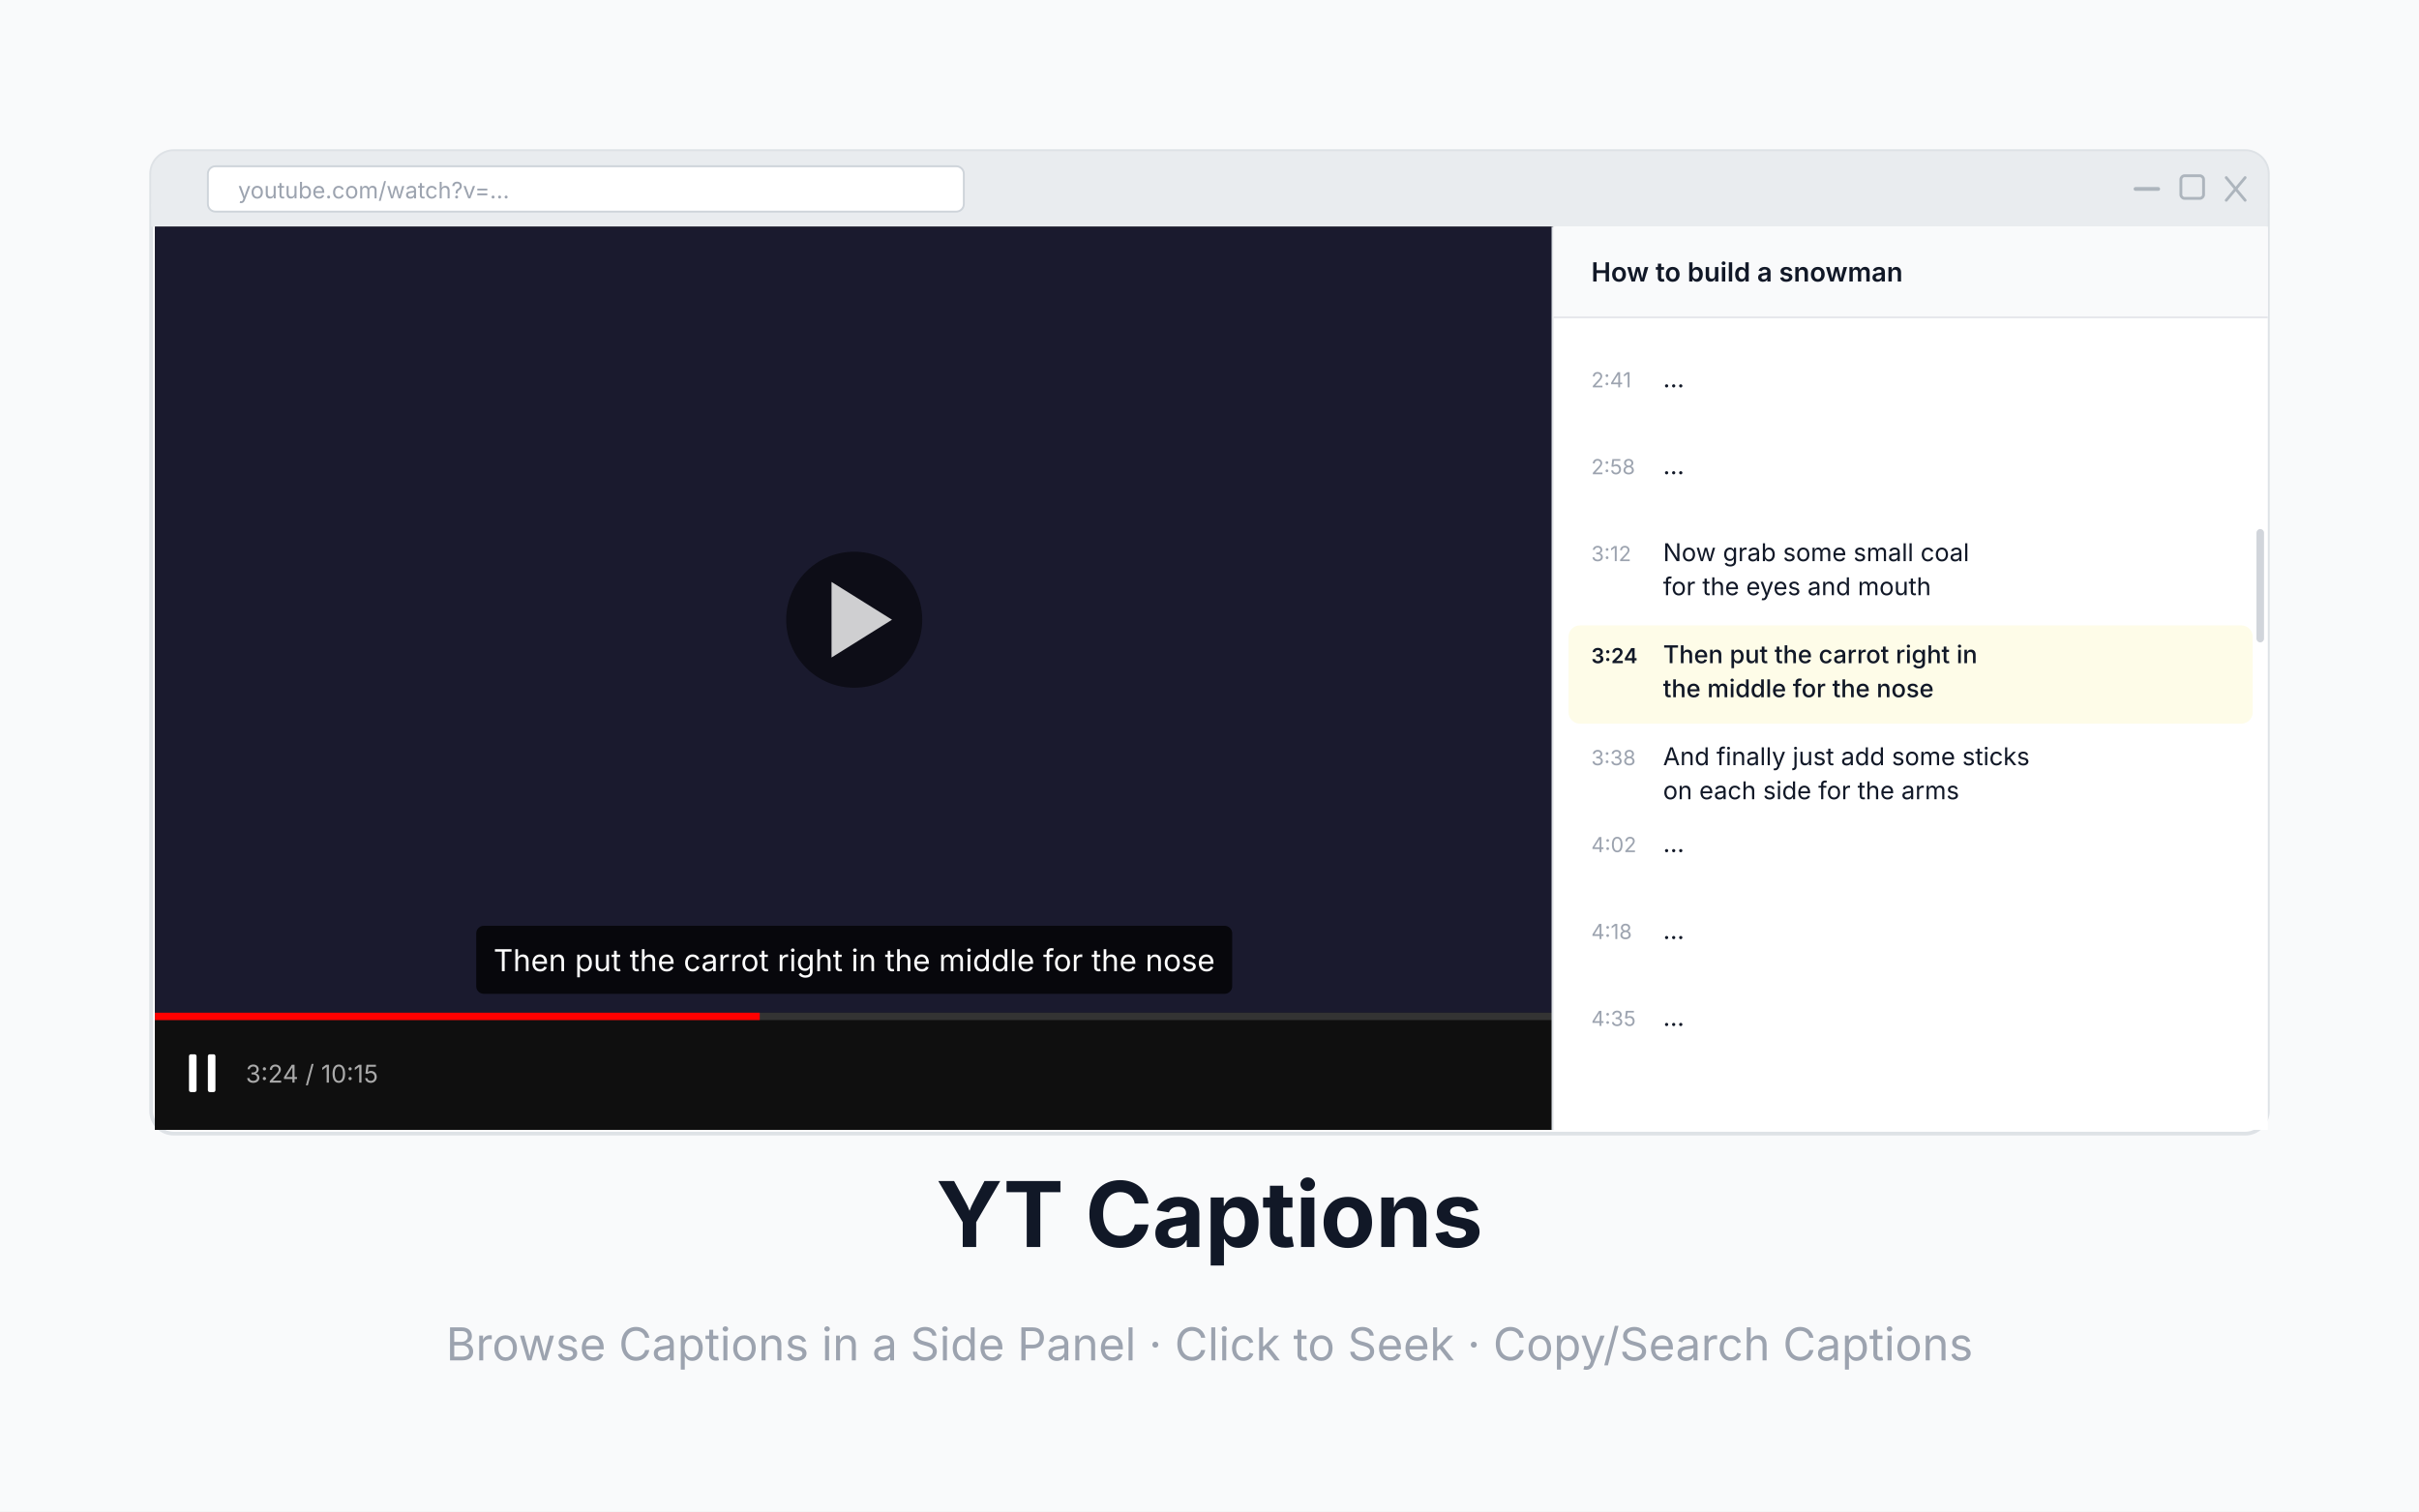
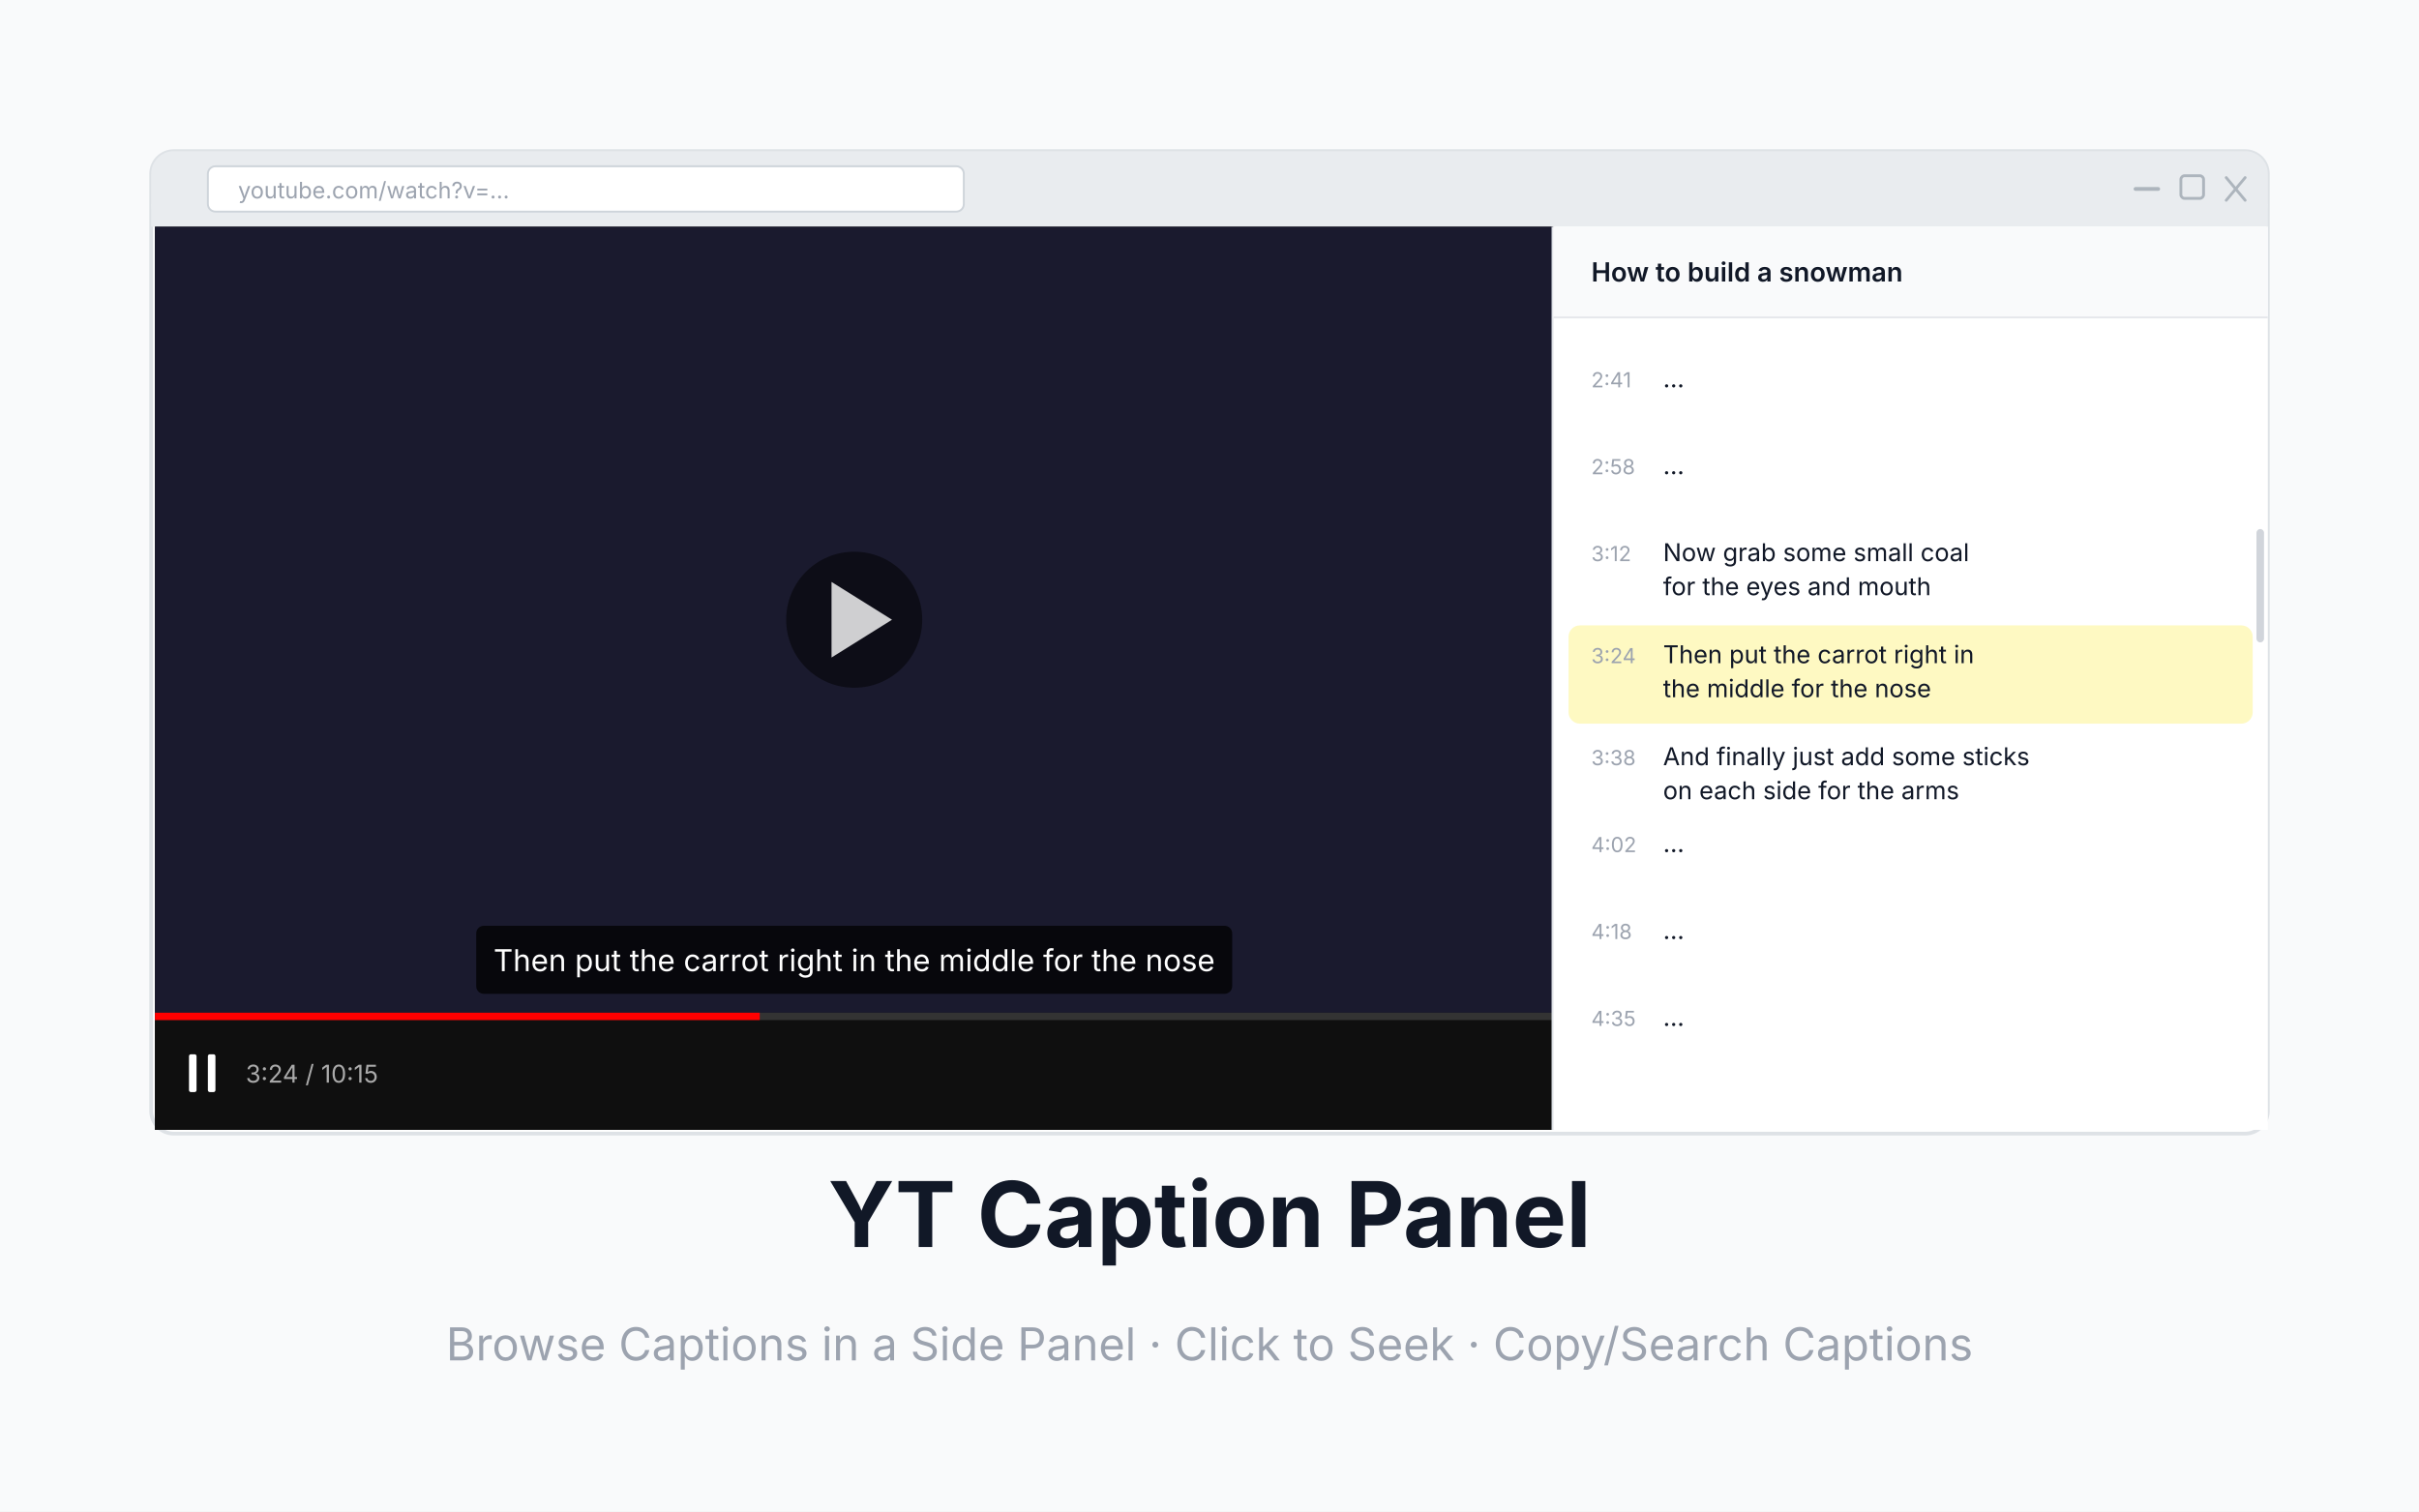
<svg xmlns="http://www.w3.org/2000/svg" width="1280" height="800" viewBox="0 0 1280 800">
  <rect width="1280" height="800" fill="#f9fafb" />
  <g>
    <rect x="80" y="80" width="1120" height="520" rx="12" fill="#ffffff" stroke="#dee2e6" stroke-width="2" />
    <rect x="80" y="80" width="1120" height="40" rx="12" fill="#e9ecef" />
    <rect x="80" y="108" width="1120" height="12" fill="#e9ecef" />
    <line x1="1130" y1="100" x2="1142" y2="100" stroke="#adb5bd" stroke-width="2" stroke-linecap="round" />
    <rect x="1154" y="93" width="12" height="12" rx="2" fill="none" stroke="#adb5bd" stroke-width="1.5" />
    <line x1="1178" y1="94" x2="1188" y2="106" stroke="#adb5bd" stroke-width="1.5" stroke-linecap="round" />
    <line x1="1188" y1="94" x2="1178" y2="106" stroke="#adb5bd" stroke-width="1.5" stroke-linecap="round" />
    <rect x="110" y="88" width="400" height="24" rx="4" fill="#ffffff" stroke="#ced4da" stroke-width="1" />
    <text x="126" y="105" font-family="system-ui, -apple-system, sans-serif" font-size="12" fill="#9ca3af">youtube.com/watch?v=...</text>
  </g>
  <g>
    <rect x="82" y="120" width="740" height="478" fill="#0f0f0f" />
    <rect x="82" y="120" width="740" height="416" fill="#1a1a2e" />
    <circle cx="452" cy="328" r="36" fill="rgba(0,0,0,0.5)" />
    <path d="M440 308 L440 348 L472 328 Z" fill="rgba(255,255,255,0.8)" />
    <rect x="82" y="536" width="740" height="4" fill="#333" />
    <rect x="82" y="536" width="320" height="4" rx="0" fill="#ff0000" />
    <rect x="82" y="540" width="740" height="58" fill="#0f0f0f" />
    <rect x="100" y="558" width="4" height="20" rx="1" fill="#fff" />
    <rect x="110" y="558" width="4" height="20" rx="1" fill="#fff" />
    <text x="130" y="573" font-family="system-ui, -apple-system, sans-serif" font-size="13" fill="#aaa">3:24 / 10:15</text>
    <rect x="252" y="490" width="400" height="36" rx="4" fill="rgba(0,0,0,0.75)" />
    <text x="452" y="514" text-anchor="middle" font-family="system-ui, -apple-system, sans-serif" font-size="16" fill="#ffffff">Then put the carrot right in the middle for the nose</text>
  </g>
  <line x1="822" y1="120" x2="822" y2="598" stroke="#dee2e6" stroke-width="2" />
  <g>
    <rect x="822" y="120" width="378" height="478" fill="#ffffff" />
    <rect x="822" y="120" width="378" height="48" fill="#f9fafb" />
    <line x1="822" y1="168" x2="1200" y2="168" stroke="#e5e7eb" stroke-width="1" />
    <text x="842" y="149" font-family="system-ui, -apple-system, sans-serif" font-size="14" font-weight="600" fill="#111827">How to build a snowman</text>
    <g>
      <text x="842" y="205" font-family="system-ui, -apple-system, sans-serif" font-size="11" fill="#9ca3af">2:41</text>
      <text x="880" y="205" font-family="system-ui, -apple-system, sans-serif" font-size="13" fill="#111827">...</text>
    </g>
    <g>
      <text x="842" y="251" font-family="system-ui, -apple-system, sans-serif" font-size="11" fill="#9ca3af">2:58</text>
      <text x="880" y="251" font-family="system-ui, -apple-system, sans-serif" font-size="13" fill="#111827">...</text>
    </g>
    <g>
      <text x="842" y="297" font-family="system-ui, -apple-system, sans-serif" font-size="11" fill="#9ca3af">3:12</text>
      <text x="880" y="297" font-family="system-ui, -apple-system, sans-serif" font-size="13" fill="#111827">Now grab some small coal</text>
      <text x="880" y="315" font-family="system-ui, -apple-system, sans-serif" font-size="13" fill="#111827">for the eyes and mouth</text>
    </g>
    <g>
-       <rect x="830" y="331" width="362" height="52" rx="6" fill="#fefce8" />
-       <text x="842" y="351" font-family="system-ui, -apple-system, sans-serif" font-size="11" font-weight="600" fill="#111827">3:24</text>
-       <text x="880" y="351" font-family="system-ui, -apple-system, sans-serif" font-size="13" font-weight="500" fill="#111827">Then put the carrot right in</text>
-       <text x="880" y="369" font-family="system-ui, -apple-system, sans-serif" font-size="13" font-weight="500" fill="#111827">the middle for the nose</text>
+       <rect x="830" y="331" width="362" height="52" rx="6" fill="#fef9c2" />
+       <text x="842" y="351" font-family="system-ui, -apple-system, sans-serif" font-size="11" fill="#9ca3af">3:24</text>
+       <text x="880" y="351" font-family="system-ui, -apple-system, sans-serif" font-size="13" fill="#111827">Then put the carrot right in</text>
+       <text x="880" y="369" font-family="system-ui, -apple-system, sans-serif" font-size="13" fill="#111827">the middle for the nose</text>
    </g>
    <g>
      <text x="842" y="405" font-family="system-ui, -apple-system, sans-serif" font-size="11" fill="#9ca3af">3:38</text>
      <text x="880" y="405" font-family="system-ui, -apple-system, sans-serif" font-size="13" fill="#111827">And finally just add some sticks</text>
      <text x="880" y="423" font-family="system-ui, -apple-system, sans-serif" font-size="13" fill="#111827">on each side for the arms</text>
    </g>
    <g>
      <text x="842" y="451" font-family="system-ui, -apple-system, sans-serif" font-size="11" fill="#9ca3af">4:02</text>
      <text x="880" y="451" font-family="system-ui, -apple-system, sans-serif" font-size="13" fill="#111827">...</text>
    </g>
    <g>
      <text x="842" y="497" font-family="system-ui, -apple-system, sans-serif" font-size="11" fill="#9ca3af">4:18</text>
      <text x="880" y="497" font-family="system-ui, -apple-system, sans-serif" font-size="13" fill="#111827">...</text>
    </g>
    <g>
      <text x="842" y="543" font-family="system-ui, -apple-system, sans-serif" font-size="11" fill="#9ca3af">4:35</text>
      <text x="880" y="543" font-family="system-ui, -apple-system, sans-serif" font-size="13" fill="#111827">...</text>
    </g>
    <rect x="1194" y="280" width="4" height="60" rx="2" fill="#d1d5db" />
  </g>
-   <text x="640" y="660" text-anchor="middle" font-family="system-ui, -apple-system, sans-serif" font-size="48" font-weight="700" fill="#111827">YT Captions</text>
+   <text x="640" y="660" text-anchor="middle" font-family="system-ui, -apple-system, sans-serif" font-size="48" font-weight="700" fill="#111827">YT Caption Panel</text>
  <text x="640" y="720" text-anchor="middle" font-family="system-ui, -apple-system, sans-serif" font-size="24" fill="#9ca3af">Browse Captions in a Side Panel · Click to Seek · Copy/Search Captions</text>
</svg>
